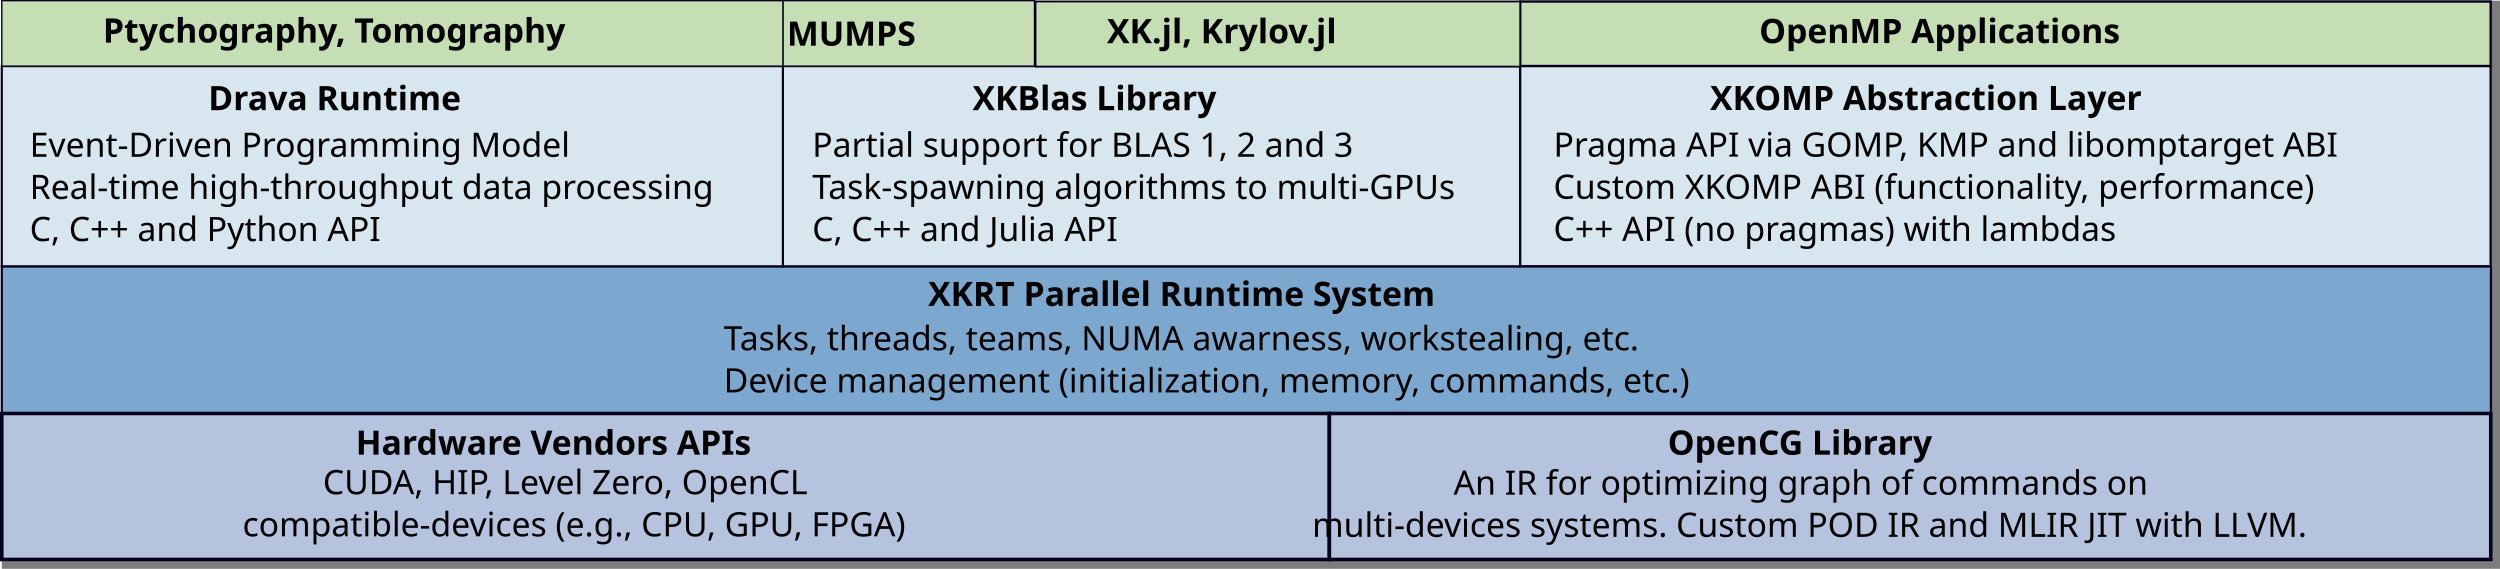
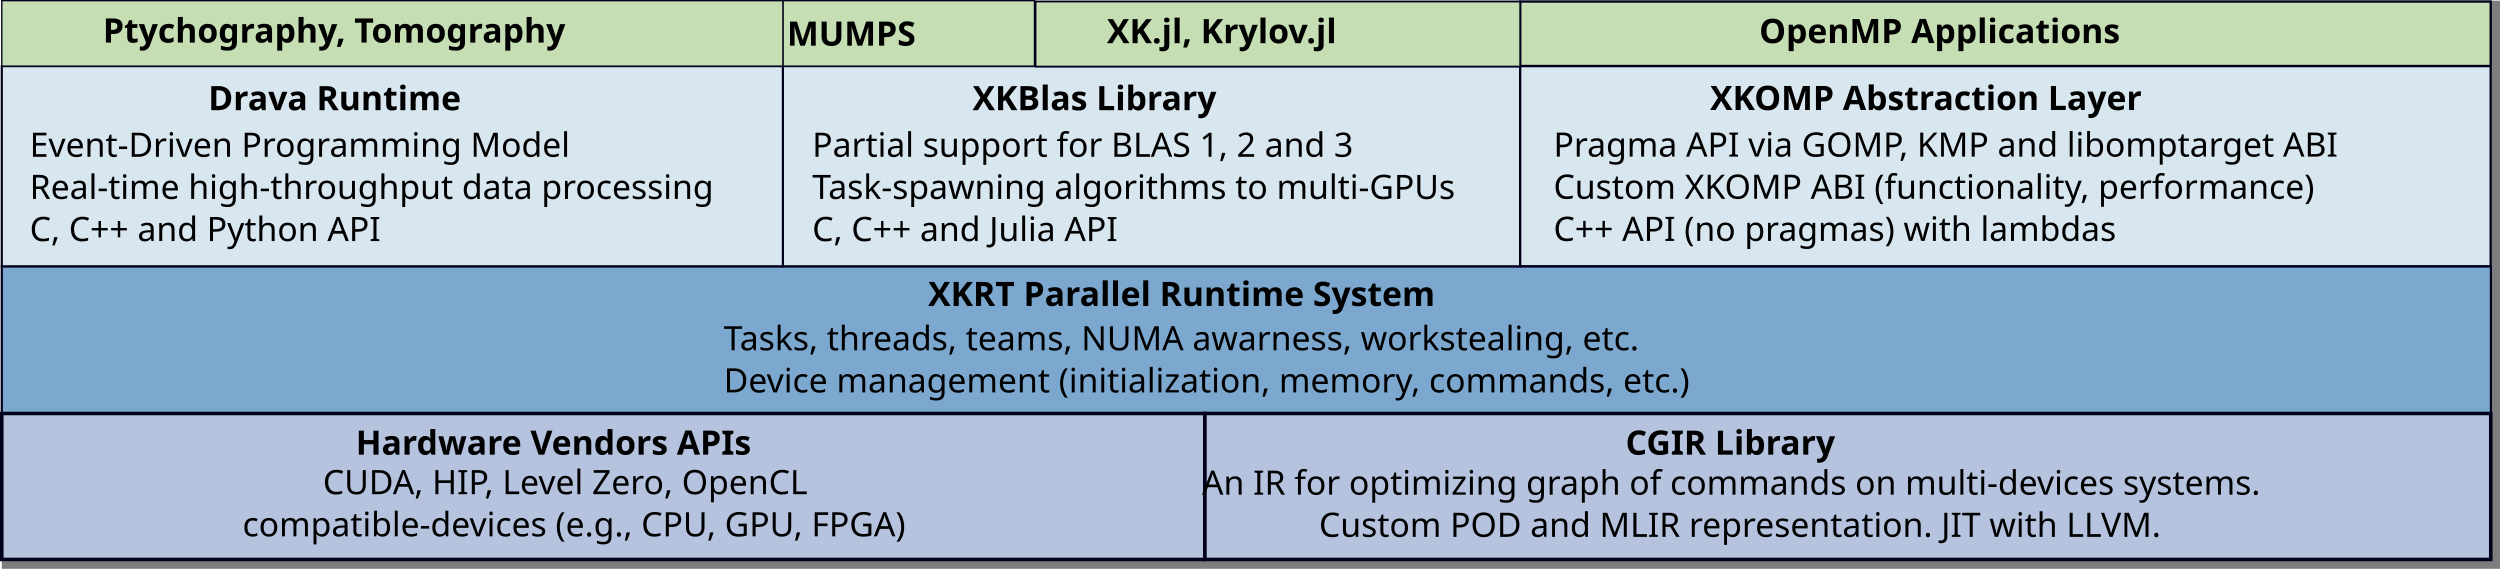
<svg xmlns="http://www.w3.org/2000/svg" width="1284.916mm" height="292.347mm" viewBox="0 0 1284.916 292.347" version="1.1" id="svg3261">
  <defs id="defs3258" />
  <g id="layer1" transform="translate(96.39699,227.3976)">
    <g id="g20948">
      <g id="g1784">
        <rect style="fill:#000000;fill-opacity:0.511;fill-rule:evenodd;stroke-width:0.428;-inkscape-stroke:none;paint-order:stroke fill markers;stop-color:#000000" id="rect1183" width="1284" height="292" x="-95.481" y="-227.051" />
        <g id="g40573" transform="matrix(1.63749,0,0,1.63749,-87.64283,-53.69054)" />
        <g id="g10178" transform="translate(-2.50061)" />
        <g id="g32752">
          <g id="g7511" transform="matrix(1.63749,0,0,1.63749,698.6339,-265.297)">
            <g id="g5525">
              <rect style="fill:#c5deb4;fill-opacity:1;stroke:#00001c;stroke-width:0.732;stroke-miterlimit:4;stroke-dasharray:none;stroke-opacity:1;paint-order:fill markers stroke;stop-color:#000000" id="rect882" width="304.614" height="20.236" x="-8.368" y="23.626" />
              <text xml:space="preserve" style="font-style:normal;font-weight:normal;font-size:10.583px;line-height:1.25;font-family:sans-serif;fill:#000000;fill-opacity:1;stroke:none;stroke-width:0.265" x="143.926" y="36.664" id="text2228">
                <tspan style="font-style:normal;font-variant:normal;font-weight:bold;font-stretch:normal;font-family:sans-serif;-inkscape-font-specification:'sans-serif Bold';text-align:center;text-anchor:middle;stroke-width:0.265" x="143.926" y="36.664" id="tspan5572">OpenMP Applications</tspan>
              </text>
            </g>
          </g>
          <g id="g19155">
            <rect style="font-variation-settings:normal;fill:#7ca8cf;fill-opacity:1;stroke:#00001c;stroke-width:1.132;stroke-linecap:butt;stroke-linejoin:miter;stroke-miterlimit:4;stroke-dasharray:none;stroke-dashoffset:0;stroke-opacity:1;paint-order:fill markers stroke;stop-color:#000000" id="rect7513" width="1279.336" height="75.64" x="-95.481" y="-90.525" />
            <g id="g87408" transform="matrix(1.63749,0,0,1.63749,272.7191,-525.5711)">
              <text xml:space="preserve" style="font-style:normal;font-weight:normal;font-size:10.583px;line-height:1.25;font-family:sans-serif;fill:#000000;fill-opacity:1;stroke:none;stroke-width:0.265" x="166.101" y="278.122" id="text7517">
                <tspan style="font-style:normal;font-variant:normal;font-weight:bold;font-stretch:normal;font-family:sans-serif;-inkscape-font-specification:'sans-serif Bold';text-align:center;text-anchor:middle;stroke-width:0.265" x="166.101" y="278.122" id="tspan7515">XKRT Parallel Runtime System</tspan>
              </text>
              <text xml:space="preserve" style="font-style:normal;font-weight:normal;font-size:10.583px;line-height:1.25;font-family:sans-serif;fill:#000000;fill-opacity:1;stroke:none;stroke-width:0.265" x="1.744" y="292.038" id="text51627">
                <tspan style="stroke-width:0.265" x="1.744" y="292.038" id="tspan61989">Tasks, threads, teams, NUMA awarness, workstealing, etc.</tspan>
                <tspan style="stroke-width:0.265" x="1.744" y="305.267" id="tspan61351">Device management (initialization, memory, commands, etc.)</tspan>
                <tspan style="stroke-width:0.265" x="1.744" y="318.496" id="tspan53609" />
              </text>
            </g>
          </g>
          <g id="g16301">
            <rect style="font-variation-settings:normal;fill:#d8e6ef;fill-opacity:1;stroke:#00001c;stroke-width:1.164;stroke-linecap:butt;stroke-linejoin:miter;stroke-miterlimit:4;stroke-dasharray:none;stroke-dashoffset:0;stroke-opacity:1;paint-order:fill markers stroke;stop-color:#000000" id="rect25095" width="498.836" height="102.836" x="684.869" y="-193.41" />
            <g id="g6841" transform="matrix(1.63749,0,0,1.63749,10.64084,-205.4619)">
              <text xml:space="preserve" style="font-style:normal;font-weight:normal;font-size:10.583px;line-height:1.25;font-family:sans-serif;fill:#000000;fill-opacity:1;stroke:none;stroke-width:0.265" x="559.765" y="21.139" id="text25099">
                <tspan style="font-style:normal;font-variant:normal;font-weight:bold;font-stretch:normal;font-family:sans-serif;-inkscape-font-specification:'sans-serif Bold';text-align:center;text-anchor:middle;stroke-width:0.265" x="559.765" y="21.139" id="tspan25097">XKOMP Abstraction Layer</tspan>
              </text>
              <text xml:space="preserve" style="font-style:normal;font-weight:normal;font-size:10.583px;line-height:1.25;font-family:sans-serif;fill:#000000;fill-opacity:1;stroke:none;stroke-width:0.265" x="422.239" y="35.763" id="text65195">
                <tspan id="tspan65193" style="stroke-width:0.265" x="422.239" y="35.763">Pragma API via GOMP, KMP and libomptarget ABI</tspan>
                <tspan style="stroke-width:0.265" x="422.239" y="48.992" id="tspan65197">Custom XKOMP ABI (functionality, performance)</tspan>
                <tspan style="stroke-width:0.265" x="422.239" y="62.221" id="tspan67701">C++ API (no pragmas) with lambdas</tspan>
              </text>
            </g>
          </g>
          <rect style="font-variation-settings:normal;fill:#d8e6ef;fill-opacity:1;stroke:#00001c;stroke-width:1.115;stroke-linecap:butt;stroke-linejoin:miter;stroke-miterlimit:4;stroke-dasharray:none;stroke-dashoffset:0;stroke-opacity:1;paint-order:fill markers stroke;stop-color:#000000" id="rect25095-5" width="378.885" height="102.885" x="305.985" y="-193.41" />
          <rect style="font-variation-settings:normal;fill:#d8e6ef;fill-opacity:1;stroke:#00001c;stroke-width:1.115;stroke-linecap:butt;stroke-linejoin:miter;stroke-miterlimit:4;stroke-dasharray:none;stroke-dashoffset:0;stroke-opacity:1;paint-order:fill markers stroke;stop-color:#000000" id="rect25095-5-3" width="401.466" height="102.885" x="-95.481" y="-193.41" />
          <g id="g11151" transform="matrix(1.63749,0,0,1.63749,124.5094,-205.3699)">
            <text xml:space="preserve" style="font-style:normal;font-weight:normal;font-size:10.583px;line-height:1.25;font-family:sans-serif;fill:#000000;fill-opacity:1;stroke:none;stroke-width:0.265" x="120.034" y="35.763" id="text65195-0">
              <tspan style="stroke-width:0.265" x="120.034" y="35.763" id="tspan67701-1">Partial support for BLAS 1, 2 and 3</tspan>
              <tspan style="stroke-width:0.265" x="120.034" y="48.992" id="tspan10233">Task-spawning algorithms to multi-GPUs</tspan>
              <tspan style="stroke-width:0.265" x="120.034" y="62.221" id="tspan11023">C, C++ and Julia API</tspan>
            </text>
            <text xml:space="preserve" style="font-style:normal;font-weight:normal;font-size:10.583px;line-height:1.25;font-family:sans-serif;fill:#000000;fill-opacity:1;stroke:none;stroke-width:0.265" x="226.511" y="21.139" id="text25099-7">
              <tspan style="font-style:normal;font-variant:normal;font-weight:bold;font-stretch:normal;font-family:sans-serif;-inkscape-font-specification:'sans-serif Bold';text-align:center;text-anchor:middle;stroke-width:0.265" x="226.511" y="21.139" id="tspan25097-5">XKBlas Library</tspan>
            </text>
          </g>
-           <rect style="font-variation-settings:normal;fill:#b5c3de;fill-opacity:1;stroke:#00001c;stroke-width:1.832;stroke-linecap:butt;stroke-linejoin:miter;stroke-miterlimit:4;stroke-dasharray:none;stroke-dashoffset:0;stroke-opacity:1;paint-order:fill markers stroke;stop-color:#000000" id="rect7513-2" width="682.336" height="75.029" x="-92.98" y="-14.885" transform="translate(-2.50061)" />
-           <rect style="font-variation-settings:normal;fill:#b5c3de;fill-opacity:1;stroke:#00001c;stroke-width:1.832;stroke-linecap:butt;stroke-linejoin:miter;stroke-miterlimit:4;stroke-dasharray:none;stroke-dashoffset:0;stroke-opacity:1;paint-order:fill markers stroke;stop-color:#000000" id="rect7513-2-0" width="596.911" height="75.029" x="589.355" y="-14.885" transform="translate(-2.50061)" />
+           <rect style="font-variation-settings:normal;fill:#b5c3de;fill-opacity:1;stroke:#00001c;stroke-width:1.832;stroke-linecap:butt;stroke-linejoin:miter;stroke-miterlimit:4;stroke-dasharray:none;stroke-dashoffset:0;stroke-opacity:1;paint-order:fill markers stroke;stop-color:#000000" id="rect7513-2" width="618.377" height="75.029" x="-92.98" y="-14.885" transform="translate(-2.50061)" />
+           <rect style="font-variation-settings:normal;fill:#b5c3de;fill-opacity:1;stroke:#00001c;stroke-width:1.832;stroke-linecap:butt;stroke-linejoin:miter;stroke-miterlimit:4;stroke-dasharray:none;stroke-dashoffset:0;stroke-opacity:1;paint-order:fill markers stroke;stop-color:#000000" id="rect7513-2-0" width="660.869" height="75.029" x="525.396" y="-14.885" transform="translate(-2.50061)" />
          <g id="g95913" transform="matrix(1.63749,0,0,1.63749,398.6232,-259.8647)">
            <g id="g1175" transform="translate(-93.7295)">
              <g id="g30305" transform="translate(-68.05105,4.334028)">
                <g id="g14627" transform="translate(30.49067,-6.642041)">
                  <g id="g14635">
                    <text xml:space="preserve" style="font-style:normal;font-weight:normal;font-size:10.583px;line-height:1.25;font-family:sans-serif;fill:#000000;fill-opacity:1;stroke:none;stroke-width:0.265" x="38.056" y="177.247" id="text77013">
                      <tspan id="tspan77011" style="text-align:center;text-anchor:middle;stroke-width:0.265" x="38.056" y="177.247">CUDA, HIP, Level Zero, OpenCL</tspan>
                      <tspan style="text-align:center;text-anchor:middle;stroke-width:0.265" x="38.056" y="190.476" id="tspan5533">compatible-devices (e.g., CPU, GPU, FPGA)</tspan>
                    </text>
                  </g>
                </g>
              </g>
              <g id="g14546">
                <g id="g30313" transform="translate(0,-2.28048)">
                  <g id="g30321" transform="translate(-18.88054)">
                    <g id="g14619" transform="translate(-49.67894,-1.158501)">
-                       <text xml:space="preserve" style="font-style:normal;font-weight:normal;font-size:10.583px;line-height:1.25;font-family:sans-serif;fill:#000000;fill-opacity:1;stroke:none;stroke-width:0.265" x="459.336" y="165.982" id="text4752">
-                         <tspan style="font-style:normal;font-variant:normal;font-weight:bold;font-stretch:normal;font-family:sans-serif;-inkscape-font-specification:'sans-serif Bold';text-align:center;text-anchor:middle;stroke-width:0.265" x="459.336" y="165.982" id="tspan4748">OpenCG Library</tspan>
-                         <tspan style="text-align:center;text-anchor:middle;stroke-width:0.265" x="459.336" y="179.211" id="tspan4750" />
-                       </text>
-                       <text xml:space="preserve" style="font-style:normal;font-weight:normal;font-size:10.583px;line-height:1.25;font-family:sans-serif;fill:#000000;fill-opacity:1;stroke:none;stroke-width:0.265" x="459.594" y="178.539" id="text4756">
-                         <tspan style="text-align:center;text-anchor:middle;stroke-width:0.265" x="459.594" y="178.539" id="tspan9304">An IR for optimizing graph of commands on</tspan>
-                         <tspan style="text-align:center;text-anchor:middle;stroke-width:0.265" x="459.594" y="191.768" id="tspan2181">multi-devices systems. Custom POD IR and MLIR JIT with LLVM.</tspan>
-                       </text>
+                       <g id="g9509" transform="translate(-19.09032)">
+                         <text xml:space="preserve" style="font-style:normal;font-weight:normal;font-size:10.583px;line-height:1.25;font-family:sans-serif;fill:#000000;fill-opacity:1;stroke:none;stroke-width:0.265" x="459.336" y="165.982" id="text4752">
+                           <tspan style="font-style:normal;font-variant:normal;font-weight:bold;font-stretch:normal;font-family:sans-serif;-inkscape-font-specification:'sans-serif Bold';text-align:center;text-anchor:middle;stroke-width:0.265" x="459.336" y="165.982" id="tspan4748">CGIR Library</tspan>
+                           <tspan style="text-align:center;text-anchor:middle;stroke-width:0.265" x="459.336" y="179.211" id="tspan4750" />
+                         </text>
+                         <text xml:space="preserve" style="font-style:normal;font-weight:normal;font-size:10.583px;line-height:1.25;font-family:sans-serif;fill:#000000;fill-opacity:1;stroke:none;stroke-width:0.265" x="459.594" y="178.539" id="text4756">
+                           <tspan style="text-align:center;text-anchor:middle;stroke-width:0.265" x="459.594" y="178.539" id="tspan2181">An IR for optimizing graph of commands on multi-devices systems.</tspan>
+                           <tspan style="text-align:center;text-anchor:middle;stroke-width:0.265" x="459.594" y="191.768" id="tspan8866">Custom POD and MLIR representation. JIT with LLVM.</tspan>
+                         </text>
+                       </g>
                      <text xml:space="preserve" style="font-style:normal;font-weight:normal;font-size:10.583px;line-height:1.25;font-family:sans-serif;fill:#000000;fill-opacity:1;stroke:none;stroke-width:0.265" x="69.479" y="165.982" id="text14641">
                        <tspan style="font-style:normal;font-variant:normal;font-weight:bold;font-stretch:normal;font-family:sans-serif;-inkscape-font-specification:'sans-serif Bold';text-align:center;text-anchor:middle;stroke-width:0.265" x="69.479" y="165.982" id="tspan14637">Hardware Vendors APIs </tspan>
                        <tspan style="text-align:center;text-anchor:middle;stroke-width:0.265" x="69.479" y="179.211" id="tspan14639" />
                      </text>
                    </g>
                  </g>
                </g>
              </g>
            </g>
          </g>
          <g id="g24995">
            <rect style="fill:#c5deb4;fill-opacity:1;stroke:#00001c;stroke-width:0.694;stroke-miterlimit:4;stroke-dasharray:none;stroke-opacity:1;paint-order:fill markers stroke;stop-color:#000000" id="rect882-7" width="129.306" height="33.641" x="305.985" y="-227.051" />
            <text xml:space="preserve" style="font-style:normal;font-weight:normal;font-size:17.33px;line-height:1.25;font-family:sans-serif;fill:#000000;fill-opacity:1;stroke:none;stroke-width:0.433" x="370.477" y="-203.922" id="text25099-7-4">
              <tspan style="font-style:normal;font-variant:normal;font-weight:bold;font-stretch:normal;font-family:sans-serif;-inkscape-font-specification:'sans-serif Bold';text-align:center;text-anchor:middle;stroke-width:0.433" x="370.477" y="-203.922" id="tspan25097-5-8">MUMPS</tspan>
            </text>
          </g>
          <g id="g25000">
            <rect style="fill:#c5deb4;fill-opacity:1;stroke:#00001c;stroke-width:0.694;stroke-miterlimit:4;stroke-dasharray:none;stroke-opacity:1;paint-order:fill markers stroke;stop-color:#000000" id="rect882-7-9" width="401.466" height="33.641" x="-95.481" y="-227.051" />
            <text xml:space="preserve" style="font-style:normal;font-weight:normal;font-size:17.33px;line-height:1.25;font-family:sans-serif;fill:#000000;fill-opacity:1;stroke:none;stroke-width:0.433" x="104.613" y="-205.517" id="text25099-7-4-0">
              <tspan style="font-style:normal;font-variant:normal;font-weight:bold;font-stretch:normal;font-family:sans-serif;-inkscape-font-specification:'sans-serif Bold';text-align:center;text-anchor:middle;stroke-width:0.433" x="104.613" y="-205.517" id="tspan25097-5-8-9">Ptychography, Tomography</tspan>
            </text>
          </g>
          <g id="g16316" transform="matrix(1.003825,0,0,0.9999489,-2.557415,0.217636)">
            <rect style="fill:#c5deb4;fill-opacity:1;stroke:#00001c;stroke-width:0.907;stroke-miterlimit:4;stroke-dasharray:none;stroke-opacity:1;paint-order:fill markers stroke;stop-color:#000000" id="rect882-7-8" width="248.143" height="33.429" x="436.727" y="-226.838" />
            <text xml:space="preserve" style="font-style:normal;font-weight:normal;font-size:17.33px;line-height:1.25;font-family:sans-serif;fill:#000000;fill-opacity:1;stroke:none;stroke-width:0.433" x="561.361" y="-205.411" id="text25099-7-2">
              <tspan style="font-style:normal;font-variant:normal;font-weight:bold;font-stretch:normal;font-family:sans-serif;-inkscape-font-specification:'sans-serif Bold';text-align:center;text-anchor:middle;stroke-width:0.433" x="561.361" y="-205.411" id="tspan25097-5-7">XK.jl, Krylov.jl</tspan>
            </text>
          </g>
          <g id="g10060" transform="translate(0.3019074)">
            <text xml:space="preserve" style="font-style:normal;font-weight:normal;font-size:17.33px;line-height:1.25;font-family:sans-serif;fill:#000000;fill-opacity:1;stroke:none;stroke-width:0.433" x="104.573" y="-170.754" id="text25099-7-7">
              <tspan style="font-style:normal;font-variant:normal;font-weight:bold;font-stretch:normal;font-family:sans-serif;-inkscape-font-specification:'sans-serif Bold';text-align:center;text-anchor:middle;stroke-width:0.433" x="104.573" y="-170.754" id="tspan25097-5-72">Drava Runtime</tspan>
            </text>
            <text xml:space="preserve" style="font-style:normal;font-weight:normal;font-size:17.33px;line-height:1.25;font-family:sans-serif;fill:#000000;fill-opacity:1;stroke:none;stroke-width:0.433" x="-81.428" y="-146.808" id="text65195-0-6">
              <tspan style="stroke-width:0.433" x="-81.428" y="-146.808" id="tspan11023-2">Event-Driven Programming Model</tspan>
              <tspan style="stroke-width:0.433" x="-81.428" y="-125.145" id="tspan9525">Real-time high-throughput data processing</tspan>
              <tspan style="stroke-width:0.433" x="-81.428" y="-103.483" id="tspan20891">C, C++ and Python API</tspan>
            </text>
          </g>
        </g>
      </g>
    </g>
  </g>
</svg>
